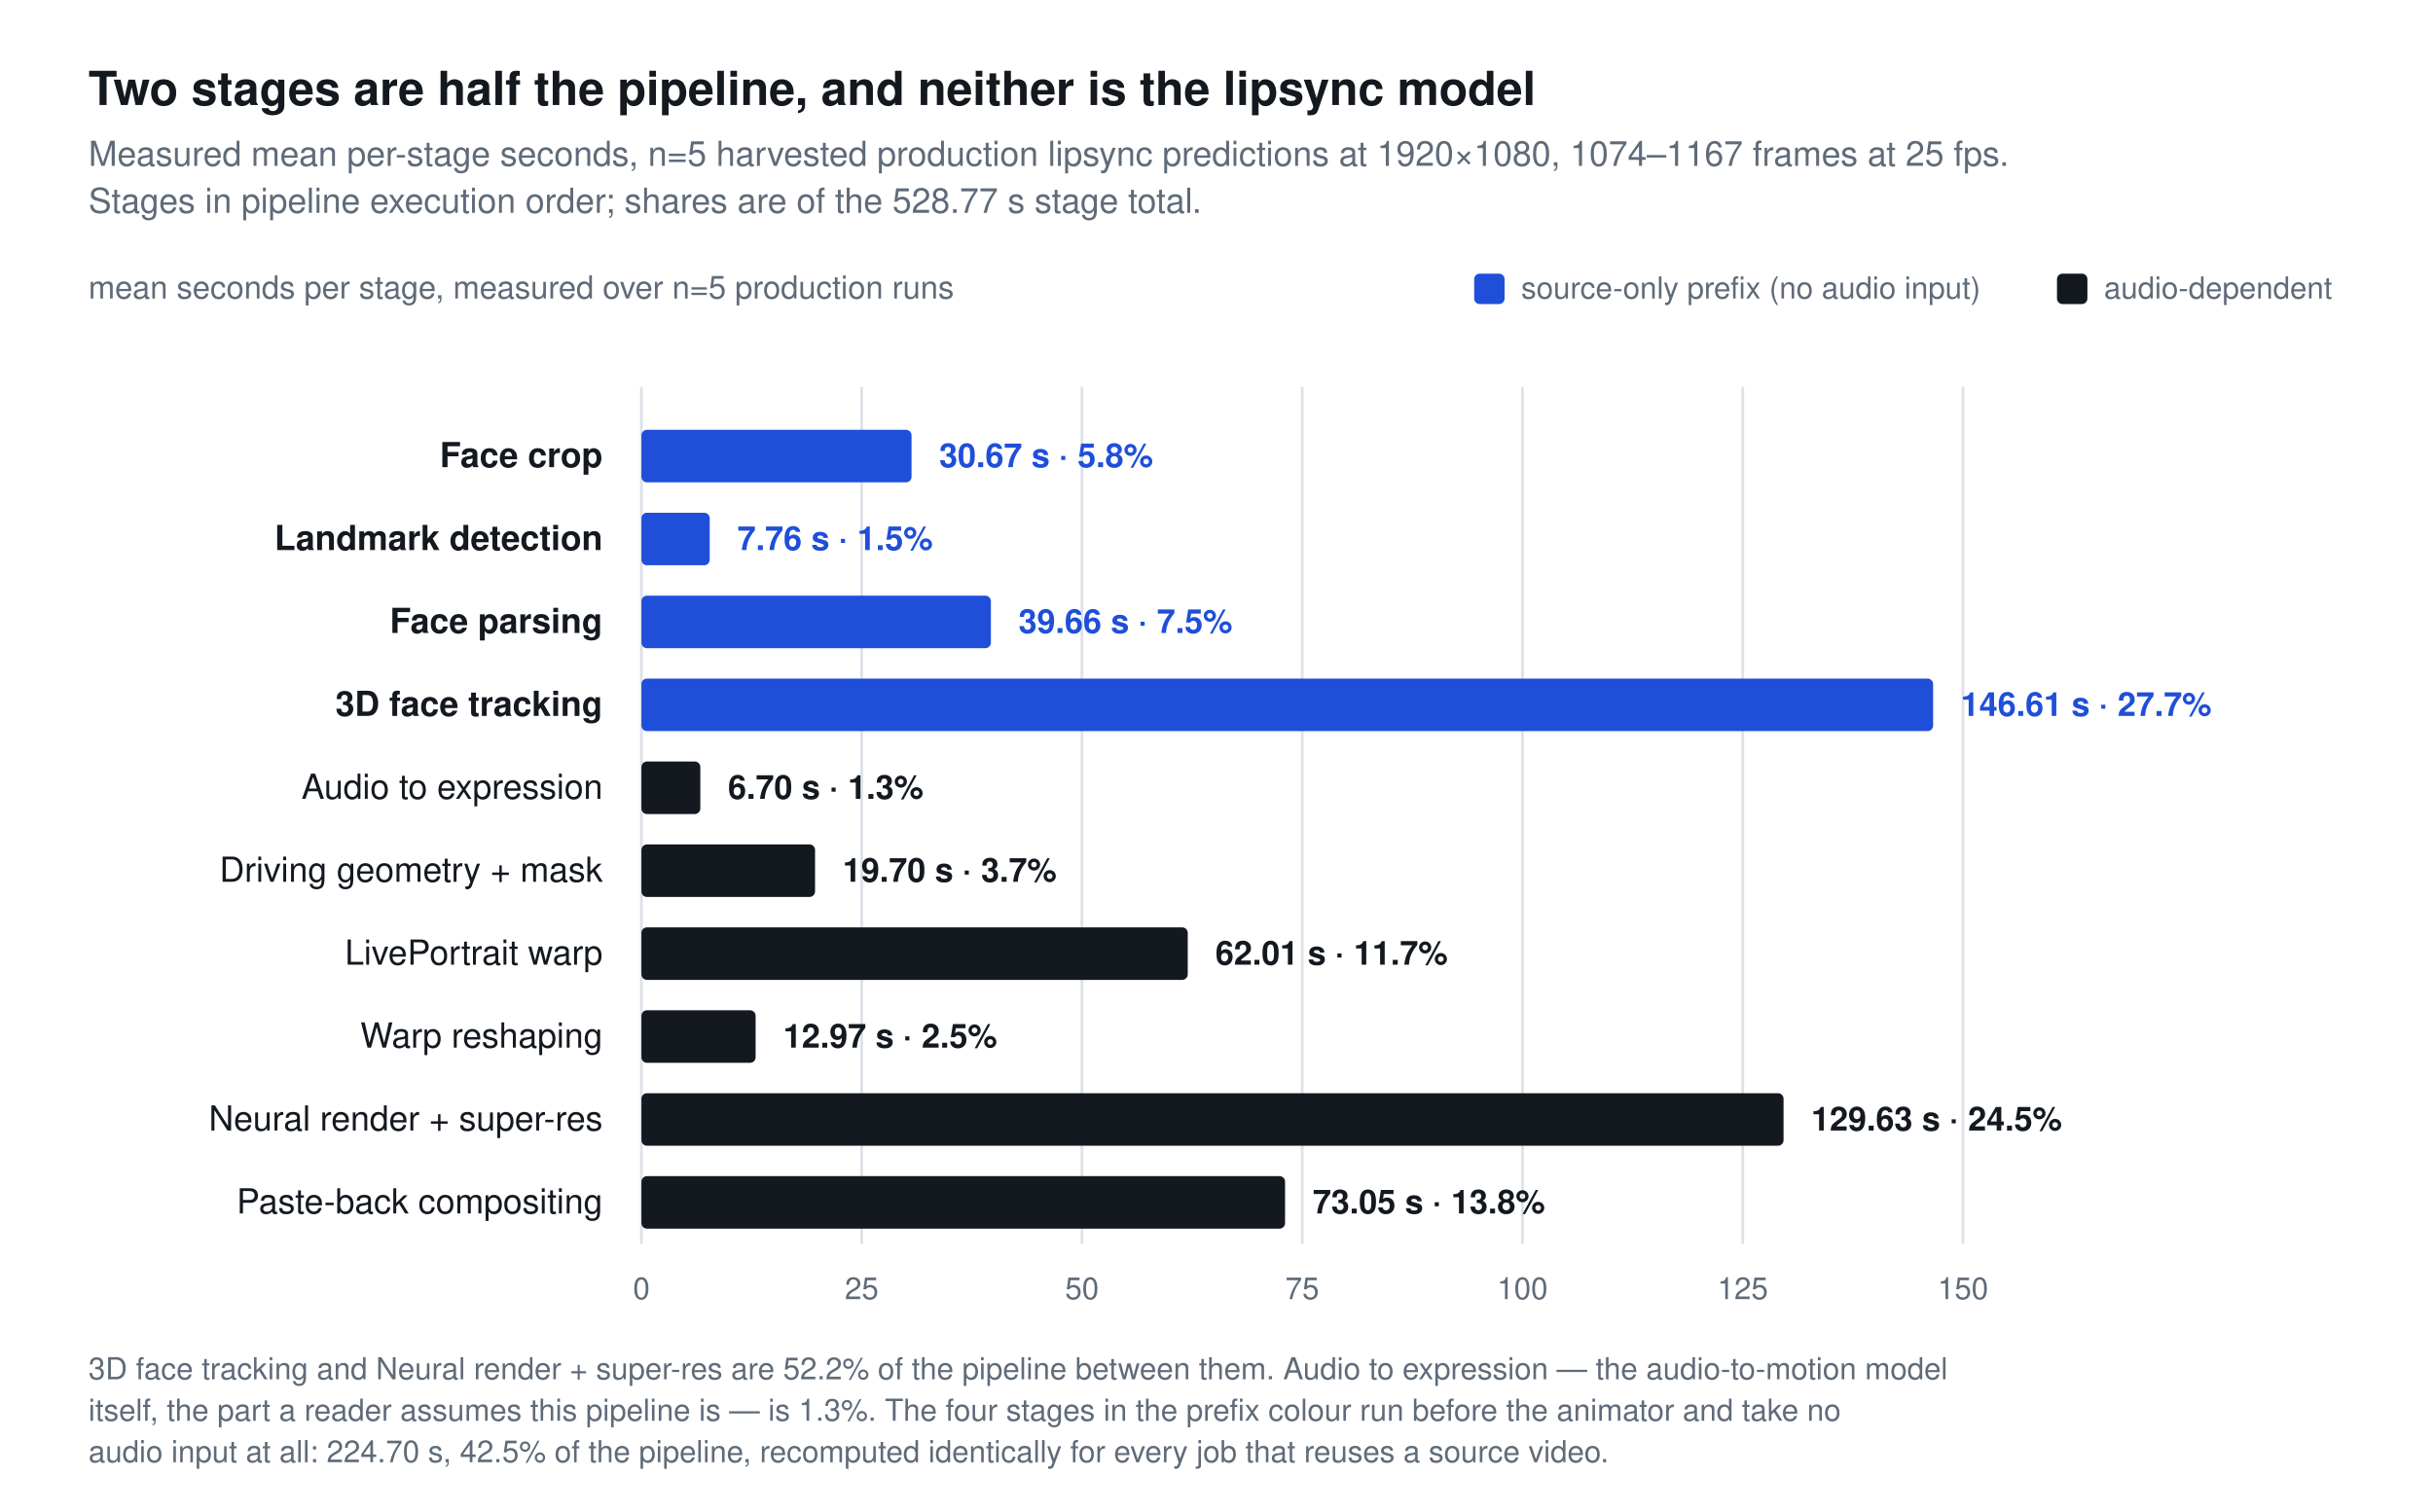
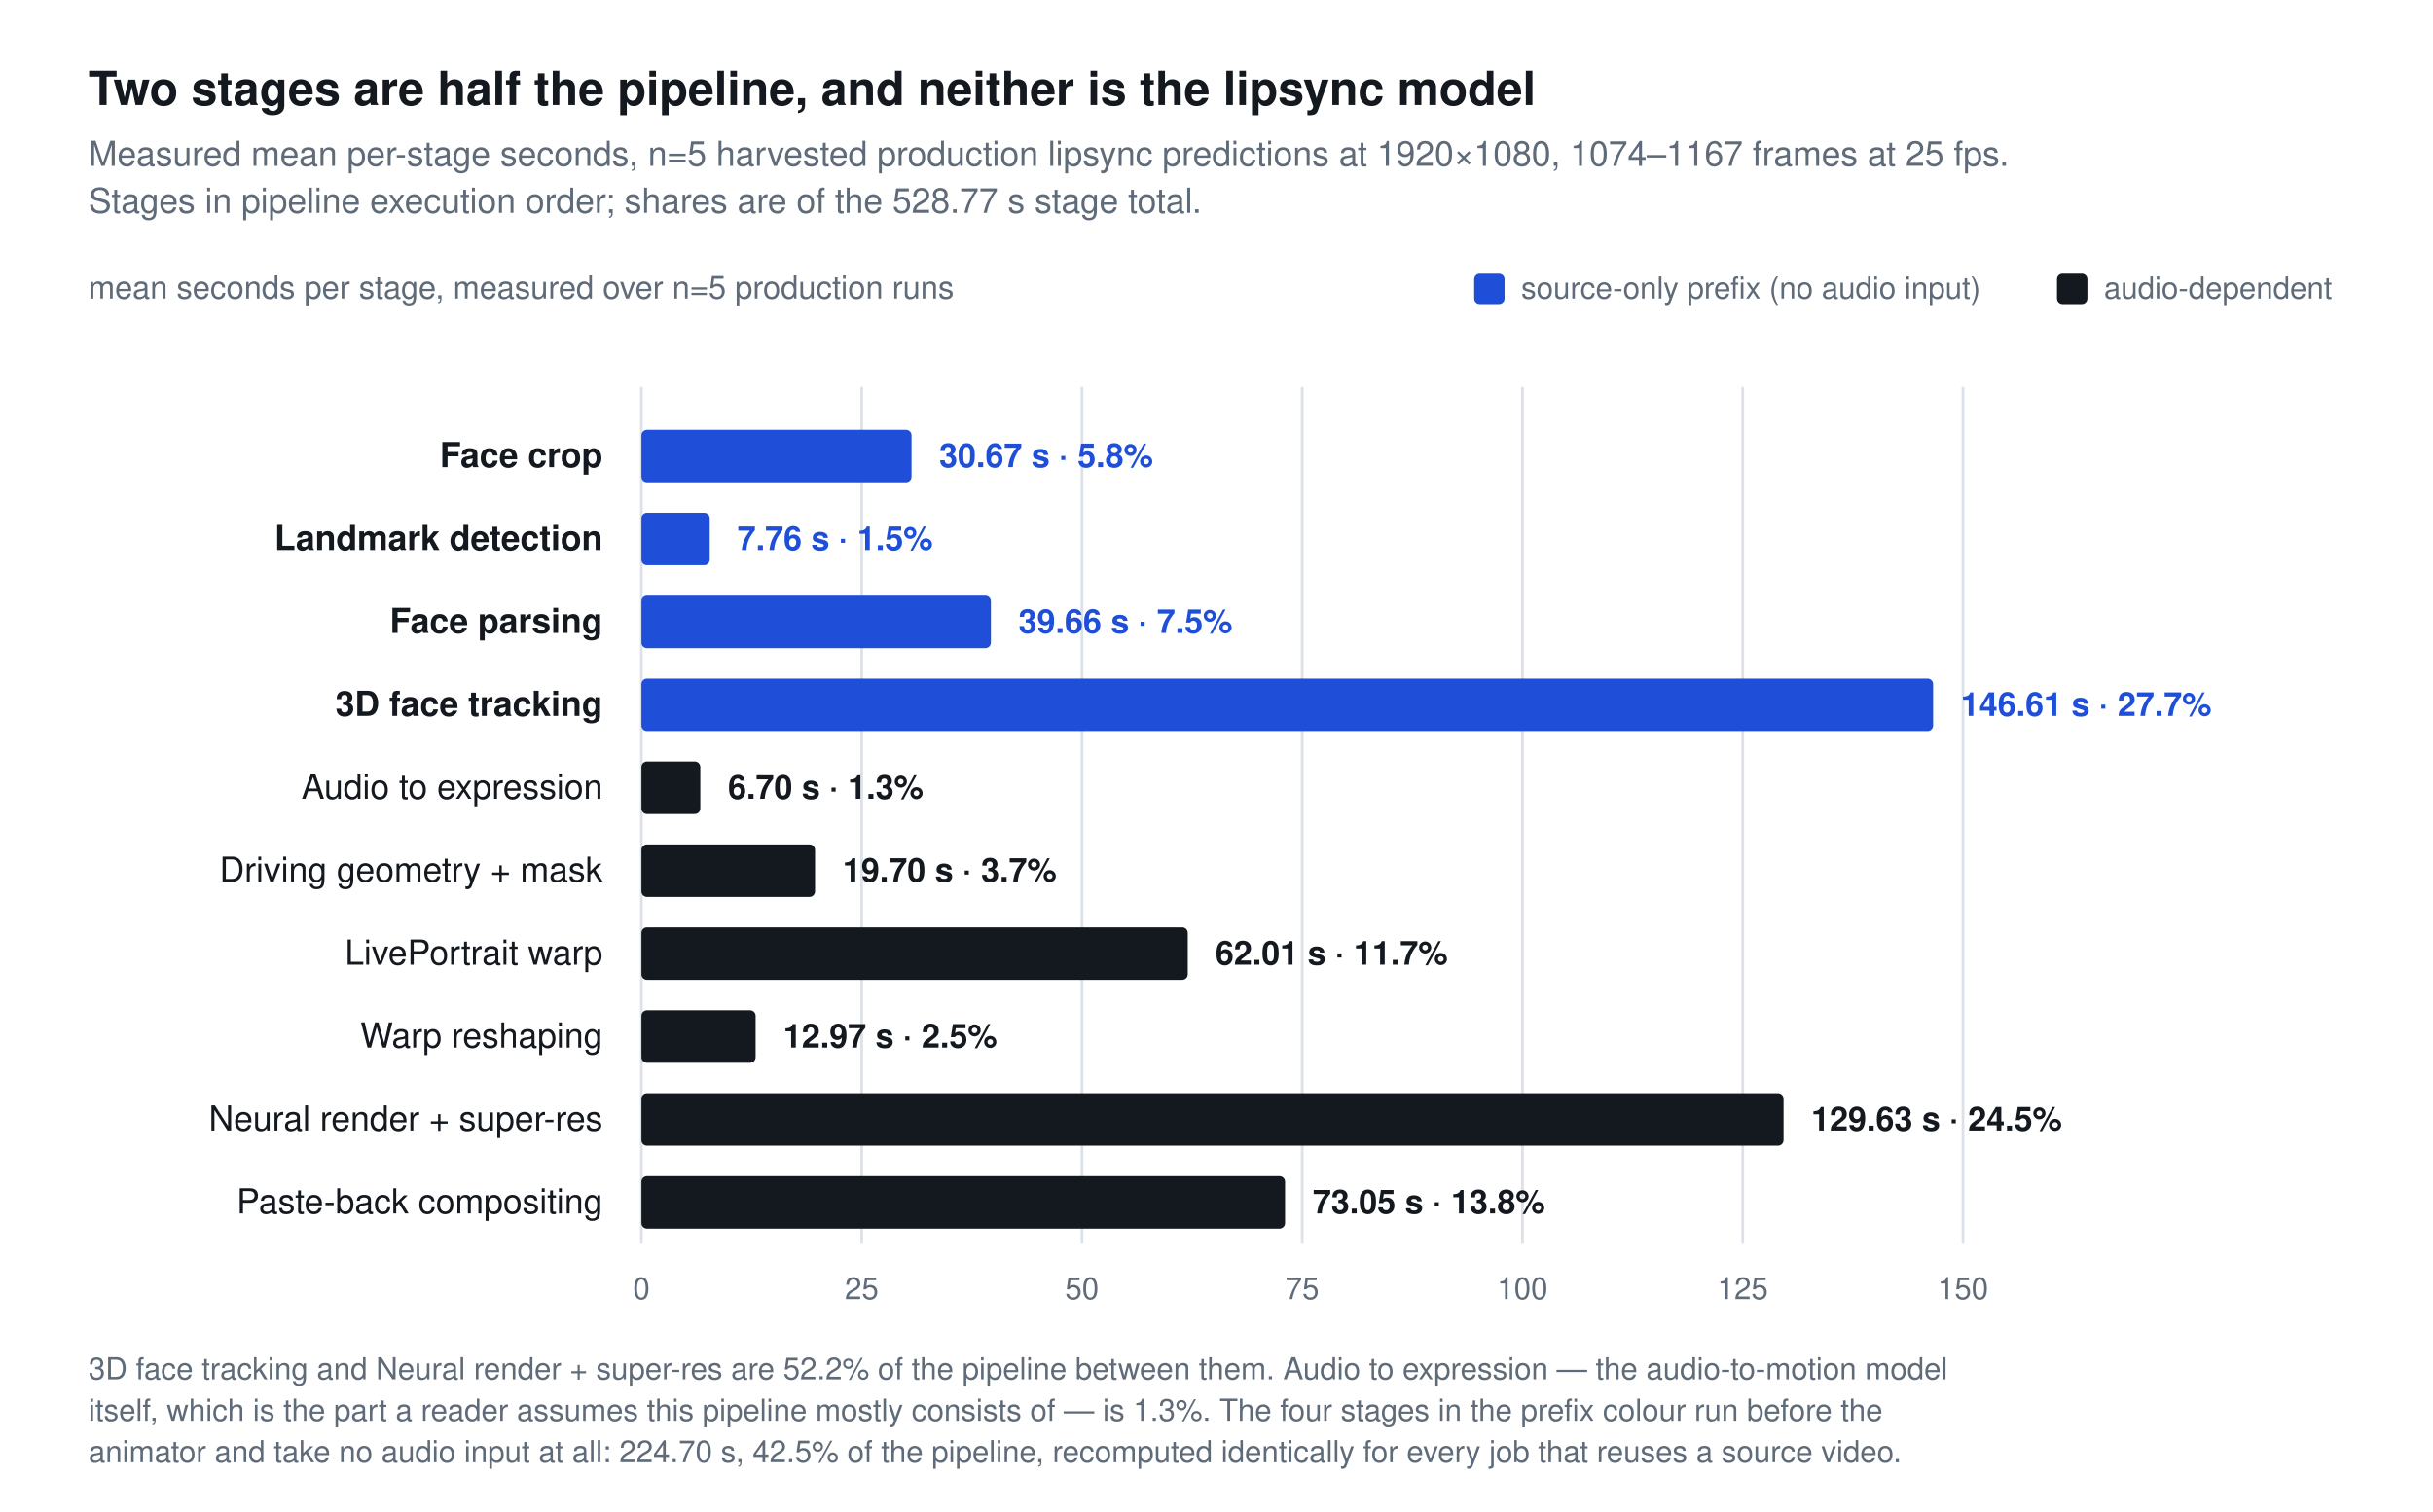
<svg xmlns="http://www.w3.org/2000/svg" viewBox="0 0 880 547" width="880" height="547" font-family="ui-sans-serif, -apple-system, 'Segoe UI', Helvetica, Arial, sans-serif">
  <rect width="880" height="547" fill="#ffffff" />
  <text x="32" y="38" font-family="ui-sans-serif, -apple-system, 'Segoe UI', Helvetica, Arial, sans-serif" font-size="17" fill="#141920" text-anchor="start" font-weight="650" opacity="1">Two stages are half the pipeline, and neither is the lipsync model</text>
  <text x="32" y="60" font-family="ui-sans-serif, -apple-system, 'Segoe UI', Helvetica, Arial, sans-serif" font-size="12.5" fill="#5f6b79" text-anchor="start" font-weight="400" opacity="1">Measured mean per-stage seconds, n=5 harvested production lipsync predictions at 1920×1080, 1074–1167 frames at 25 fps.</text>
  <text x="32" y="77" font-family="ui-sans-serif, -apple-system, 'Segoe UI', Helvetica, Arial, sans-serif" font-size="12.5" fill="#5f6b79" text-anchor="start" font-weight="400" opacity="1">Stages in pipeline execution order; shares are of the 528.77 s stage total.</text>
  <line x1="232" y1="140" x2="232" y2="450" stroke="#dde2e9" stroke-width="1" />
  <text x="232" y="470" font-family="ui-sans-serif, -apple-system, 'Segoe UI', Helvetica, Arial, sans-serif" font-size="11" fill="#5f6b79" text-anchor="middle" font-weight="400" opacity="1">0</text>
  <line x1="311.667" y1="140" x2="311.667" y2="450" stroke="#dde2e9" stroke-width="1" />
  <text x="311.667" y="470" font-family="ui-sans-serif, -apple-system, 'Segoe UI', Helvetica, Arial, sans-serif" font-size="11" fill="#5f6b79" text-anchor="middle" font-weight="400" opacity="1">25</text>
  <line x1="391.333" y1="140" x2="391.333" y2="450" stroke="#dde2e9" stroke-width="1" />
  <text x="391.333" y="470" font-family="ui-sans-serif, -apple-system, 'Segoe UI', Helvetica, Arial, sans-serif" font-size="11" fill="#5f6b79" text-anchor="middle" font-weight="400" opacity="1">50</text>
  <line x1="471" y1="140" x2="471" y2="450" stroke="#dde2e9" stroke-width="1" />
  <text x="471" y="470" font-family="ui-sans-serif, -apple-system, 'Segoe UI', Helvetica, Arial, sans-serif" font-size="11" fill="#5f6b79" text-anchor="middle" font-weight="400" opacity="1">75</text>
  <line x1="550.667" y1="140" x2="550.667" y2="450" stroke="#dde2e9" stroke-width="1" />
  <text x="550.667" y="470" font-family="ui-sans-serif, -apple-system, 'Segoe UI', Helvetica, Arial, sans-serif" font-size="11" fill="#5f6b79" text-anchor="middle" font-weight="400" opacity="1">100</text>
  <line x1="630.333" y1="140" x2="630.333" y2="450" stroke="#dde2e9" stroke-width="1" />
  <text x="630.333" y="470" font-family="ui-sans-serif, -apple-system, 'Segoe UI', Helvetica, Arial, sans-serif" font-size="11" fill="#5f6b79" text-anchor="middle" font-weight="400" opacity="1">125</text>
  <line x1="710" y1="140" x2="710" y2="450" stroke="#dde2e9" stroke-width="1" />
  <text x="710" y="470" font-family="ui-sans-serif, -apple-system, 'Segoe UI', Helvetica, Arial, sans-serif" font-size="11" fill="#5f6b79" text-anchor="middle" font-weight="400" opacity="1">150</text>
  <text x="32" y="108" font-family="ui-sans-serif, -apple-system, 'Segoe UI', Helvetica, Arial, sans-serif" font-size="11.5" fill="#5f6b79" text-anchor="start" font-weight="400" opacity="1">mean seconds per stage, measured over n=5 production runs</text>
  <rect x="533.2" y="99" width="11" height="11" fill="#1f4fd8" rx="2" />
  <text x="550.2" y="108" font-family="ui-sans-serif, -apple-system, 'Segoe UI', Helvetica, Arial, sans-serif" font-size="11" fill="#5f6b79" text-anchor="start" font-weight="400" opacity="1">source-only prefix (no audio input)</text>
  <rect x="744.0" y="99" width="11" height="11" fill="#141920" rx="2" />
  <text x="761.0" y="108" font-family="ui-sans-serif, -apple-system, 'Segoe UI', Helvetica, Arial, sans-serif" font-size="11" fill="#5f6b79" text-anchor="start" font-weight="400" opacity="1">audio-dependent</text>
  <text x="218" y="169" font-family="ui-sans-serif, -apple-system, 'Segoe UI', Helvetica, Arial, sans-serif" font-size="12.5" fill="#141920" text-anchor="end" font-weight="550" opacity="1">Face crop</text>
  <rect x="232" y="155.5" width="97.7" height="19" fill="#1f4fd8" rx="2" />
  <text x="339.7" y="169" font-family="ui-sans-serif, -apple-system, 'Segoe UI', Helvetica, Arial, sans-serif" font-size="12" fill="#1f4fd8" text-anchor="start" font-weight="600" opacity="1">30.67 s · 5.8%</text>
  <text x="218" y="199" font-family="ui-sans-serif, -apple-system, 'Segoe UI', Helvetica, Arial, sans-serif" font-size="12.5" fill="#141920" text-anchor="end" font-weight="550" opacity="1">Landmark detection</text>
  <rect x="232" y="185.5" width="24.7" height="19" fill="#1f4fd8" rx="2" />
  <text x="266.7" y="199" font-family="ui-sans-serif, -apple-system, 'Segoe UI', Helvetica, Arial, sans-serif" font-size="12" fill="#1f4fd8" text-anchor="start" font-weight="600" opacity="1">7.76 s · 1.5%</text>
  <text x="218" y="229" font-family="ui-sans-serif, -apple-system, 'Segoe UI', Helvetica, Arial, sans-serif" font-size="12.5" fill="#141920" text-anchor="end" font-weight="550" opacity="1">Face parsing</text>
  <rect x="232" y="215.5" width="126.4" height="19" fill="#1f4fd8" rx="2" />
  <text x="368.4" y="229" font-family="ui-sans-serif, -apple-system, 'Segoe UI', Helvetica, Arial, sans-serif" font-size="12" fill="#1f4fd8" text-anchor="start" font-weight="600" opacity="1">39.66 s · 7.5%</text>
  <text x="218" y="259" font-family="ui-sans-serif, -apple-system, 'Segoe UI', Helvetica, Arial, sans-serif" font-size="12.5" fill="#141920" text-anchor="end" font-weight="550" opacity="1">3D face tracking</text>
  <rect x="232" y="245.5" width="467.2" height="19" fill="#1f4fd8" rx="2" />
  <text x="709.2" y="259" font-family="ui-sans-serif, -apple-system, 'Segoe UI', Helvetica, Arial, sans-serif" font-size="12" fill="#1f4fd8" text-anchor="start" font-weight="600" opacity="1">146.61 s · 27.7%</text>
  <text x="218" y="289" font-family="ui-sans-serif, -apple-system, 'Segoe UI', Helvetica, Arial, sans-serif" font-size="12.5" fill="#141920" text-anchor="end" font-weight="500" opacity="1">Audio to expression</text>
  <rect x="232" y="275.5" width="21.3" height="19" fill="#141920" rx="2" />
  <text x="263.3" y="289" font-family="ui-sans-serif, -apple-system, 'Segoe UI', Helvetica, Arial, sans-serif" font-size="12" fill="#141920" text-anchor="start" font-weight="600" opacity="1">6.70 s · 1.3%</text>
  <text x="218" y="319" font-family="ui-sans-serif, -apple-system, 'Segoe UI', Helvetica, Arial, sans-serif" font-size="12.5" fill="#141920" text-anchor="end" font-weight="500" opacity="1">Driving geometry + mask</text>
  <rect x="232" y="305.5" width="62.8" height="19" fill="#141920" rx="2" />
  <text x="304.8" y="319" font-family="ui-sans-serif, -apple-system, 'Segoe UI', Helvetica, Arial, sans-serif" font-size="12" fill="#141920" text-anchor="start" font-weight="600" opacity="1">19.70 s · 3.7%</text>
  <text x="218" y="349" font-family="ui-sans-serif, -apple-system, 'Segoe UI', Helvetica, Arial, sans-serif" font-size="12.5" fill="#141920" text-anchor="end" font-weight="500" opacity="1">LivePortrait warp</text>
  <rect x="232" y="335.5" width="197.6" height="19" fill="#141920" rx="2" />
  <text x="439.6" y="349" font-family="ui-sans-serif, -apple-system, 'Segoe UI', Helvetica, Arial, sans-serif" font-size="12" fill="#141920" text-anchor="start" font-weight="600" opacity="1">62.01 s · 11.7%</text>
  <text x="218" y="379" font-family="ui-sans-serif, -apple-system, 'Segoe UI', Helvetica, Arial, sans-serif" font-size="12.5" fill="#141920" text-anchor="end" font-weight="500" opacity="1">Warp reshaping</text>
  <rect x="232" y="365.5" width="41.3" height="19" fill="#141920" rx="2" />
  <text x="283.3" y="379" font-family="ui-sans-serif, -apple-system, 'Segoe UI', Helvetica, Arial, sans-serif" font-size="12" fill="#141920" text-anchor="start" font-weight="600" opacity="1">12.97 s · 2.5%</text>
  <text x="218" y="409" font-family="ui-sans-serif, -apple-system, 'Segoe UI', Helvetica, Arial, sans-serif" font-size="12.5" fill="#141920" text-anchor="end" font-weight="500" opacity="1">Neural render + super-res</text>
  <rect x="232" y="395.5" width="413.1" height="19" fill="#141920" rx="2" />
  <text x="655.1" y="409" font-family="ui-sans-serif, -apple-system, 'Segoe UI', Helvetica, Arial, sans-serif" font-size="12" fill="#141920" text-anchor="start" font-weight="600" opacity="1">129.63 s · 24.5%</text>
  <text x="218" y="439" font-family="ui-sans-serif, -apple-system, 'Segoe UI', Helvetica, Arial, sans-serif" font-size="12.5" fill="#141920" text-anchor="end" font-weight="500" opacity="1">Paste-back compositing</text>
  <rect x="232" y="425.5" width="232.8" height="19" fill="#141920" rx="2" />
  <text x="474.8" y="439" font-family="ui-sans-serif, -apple-system, 'Segoe UI', Helvetica, Arial, sans-serif" font-size="12" fill="#141920" text-anchor="start" font-weight="600" opacity="1">73.05 s · 13.8%</text>
  <text x="32" y="499" font-family="ui-sans-serif, -apple-system, 'Segoe UI', Helvetica, Arial, sans-serif" font-size="11" fill="#5f6b79" text-anchor="start" font-weight="400" opacity="1">3D face tracking and Neural render + super-res are 52.2% of the pipeline between them. Audio to expression — the audio-to-motion model</text>
-   <text x="32" y="514" font-family="ui-sans-serif, -apple-system, 'Segoe UI', Helvetica, Arial, sans-serif" font-size="11" fill="#5f6b79" text-anchor="start" font-weight="400" opacity="1">itself, the part a reader assumes this pipeline is — is 1.3%. The four stages in the prefix colour run before the animator and take no</text>
-   <text x="32" y="529" font-family="ui-sans-serif, -apple-system, 'Segoe UI', Helvetica, Arial, sans-serif" font-size="11" fill="#5f6b79" text-anchor="start" font-weight="400" opacity="1">audio input at all: 224.70 s, 42.5% of the pipeline, recomputed identically for every job that reuses a source video.</text>
+   <text x="32" y="514" font-family="ui-sans-serif, -apple-system, 'Segoe UI', Helvetica, Arial, sans-serif" font-size="11" fill="#5f6b79" text-anchor="start" font-weight="400" opacity="1">itself, which is the part a reader assumes this pipeline mostly consists of — is 1.3%. The four stages in the prefix colour run before the</text>
+   <text x="32" y="529" font-family="ui-sans-serif, -apple-system, 'Segoe UI', Helvetica, Arial, sans-serif" font-size="11" fill="#5f6b79" text-anchor="start" font-weight="400" opacity="1">animator and take no audio input at all: 224.70 s, 42.5% of the pipeline, recomputed identically for every job that reuses a source video.</text>
</svg>
